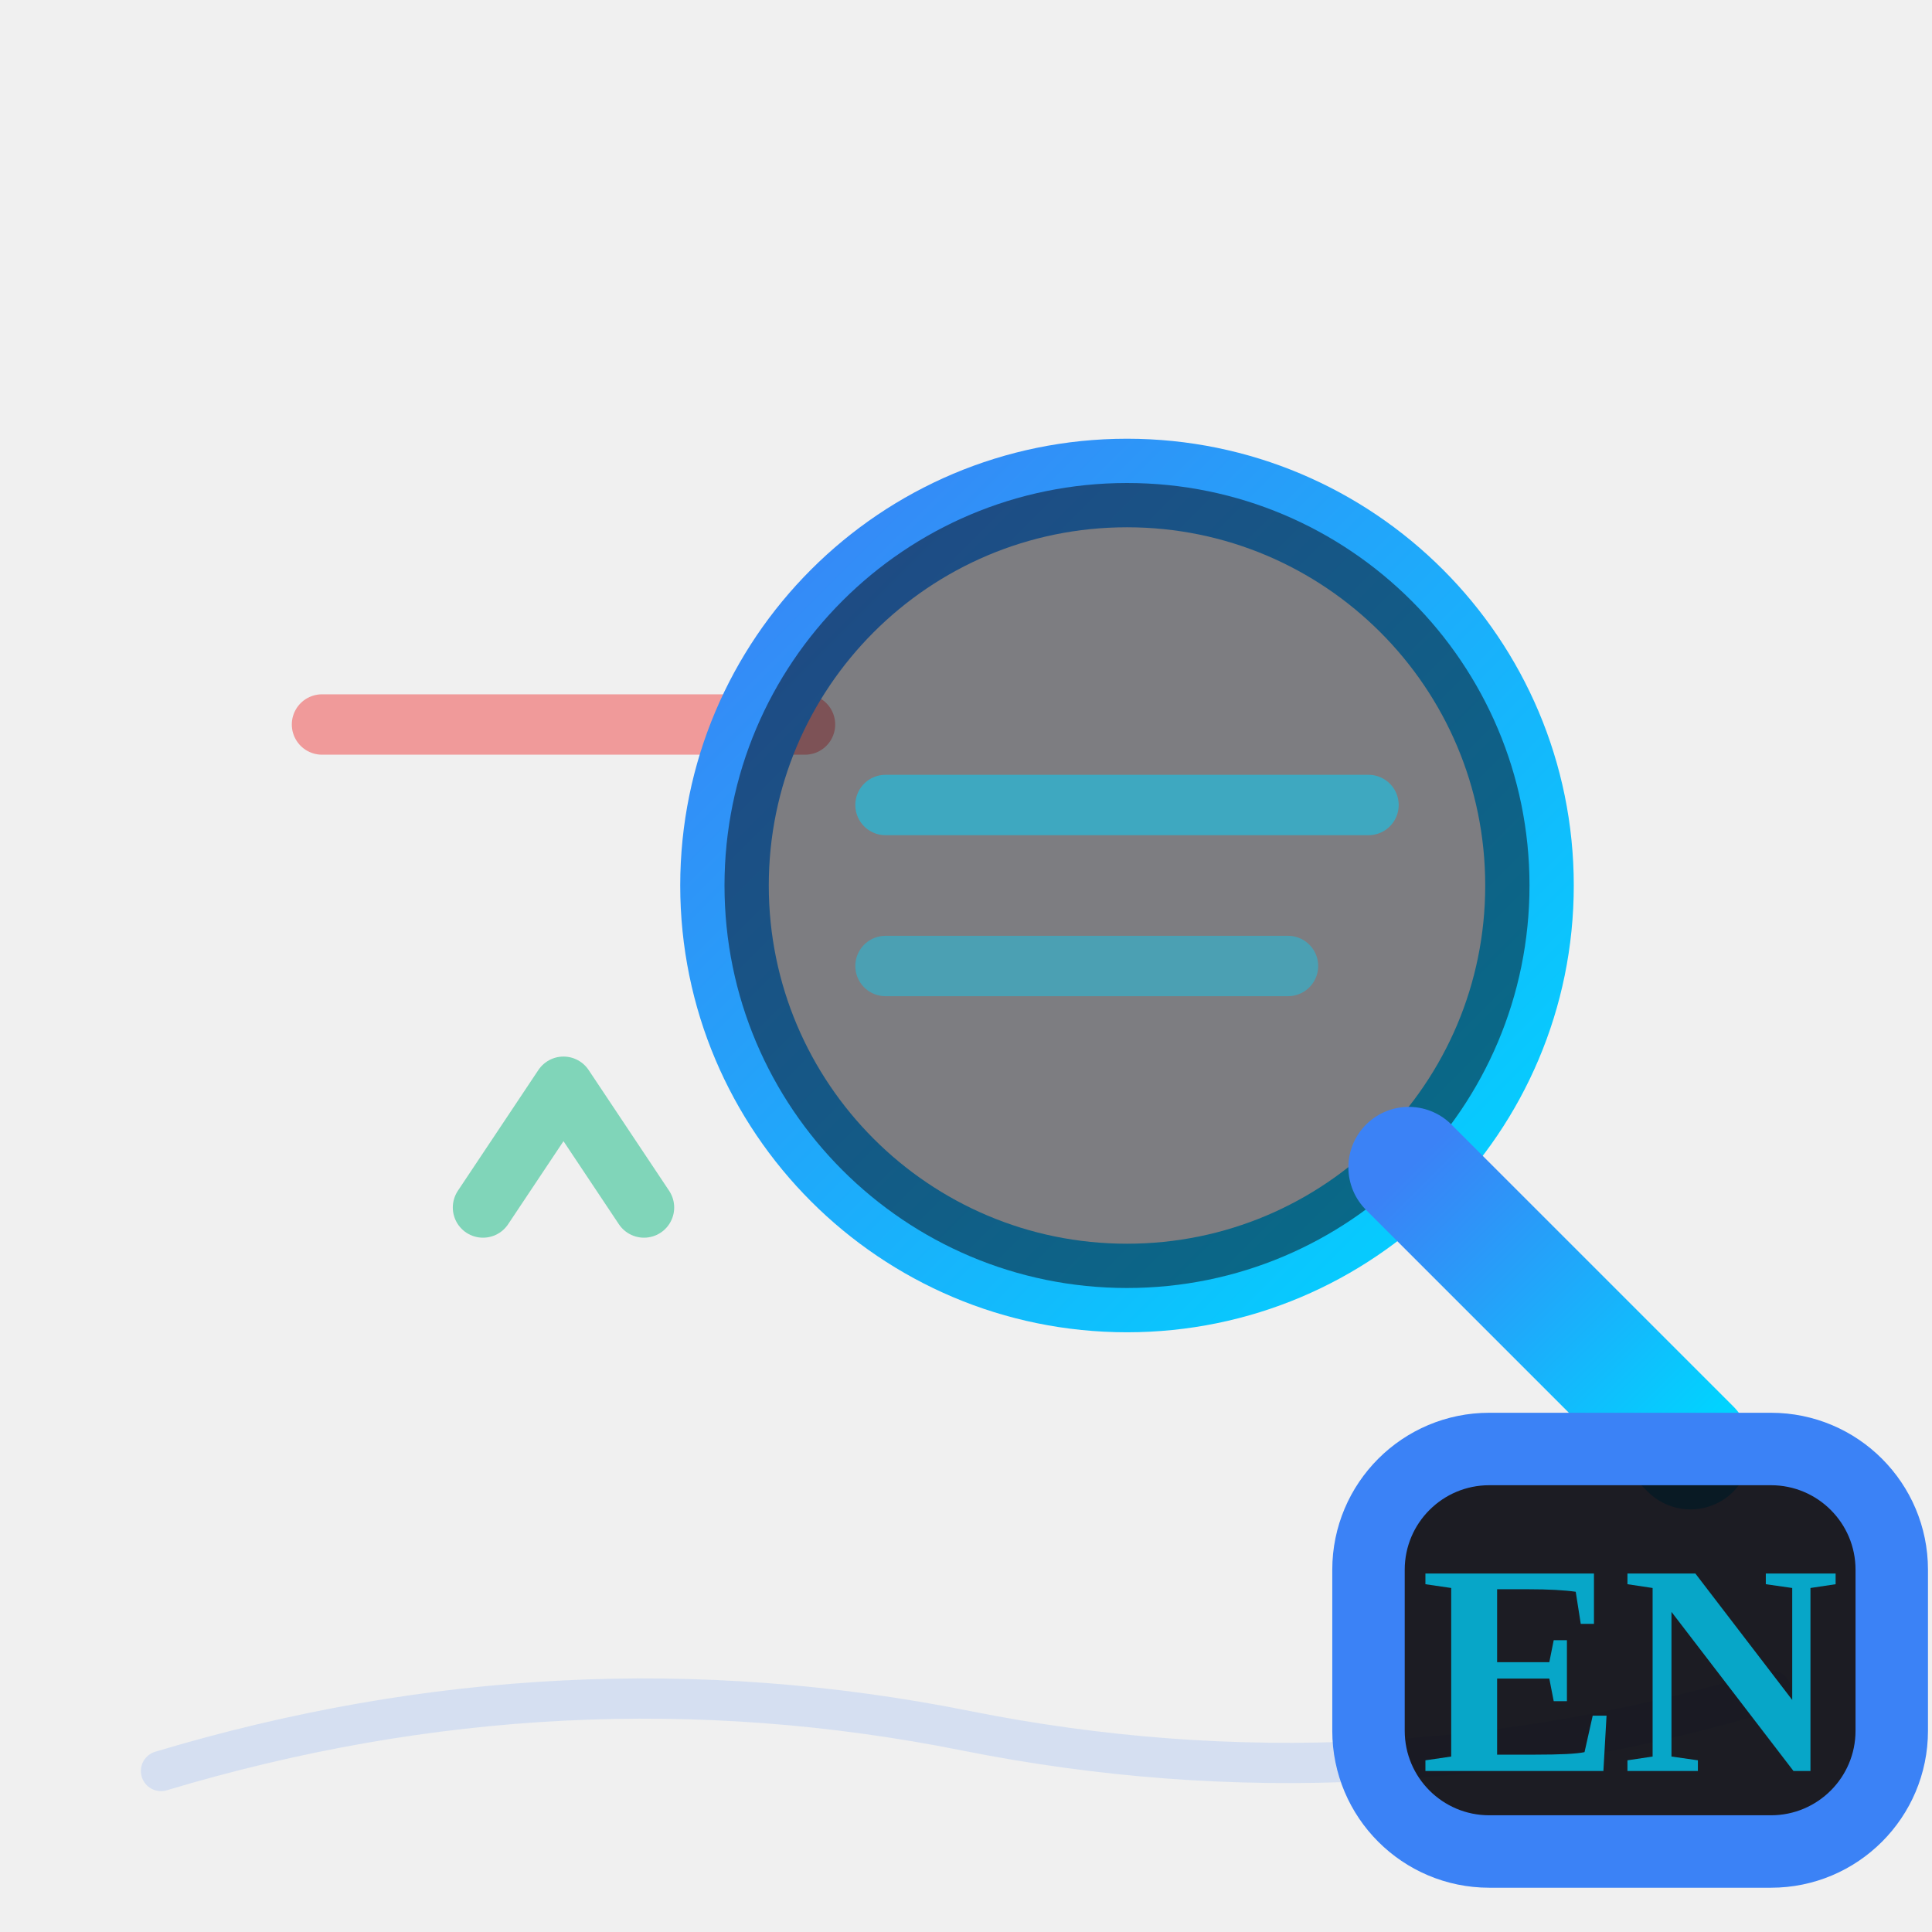
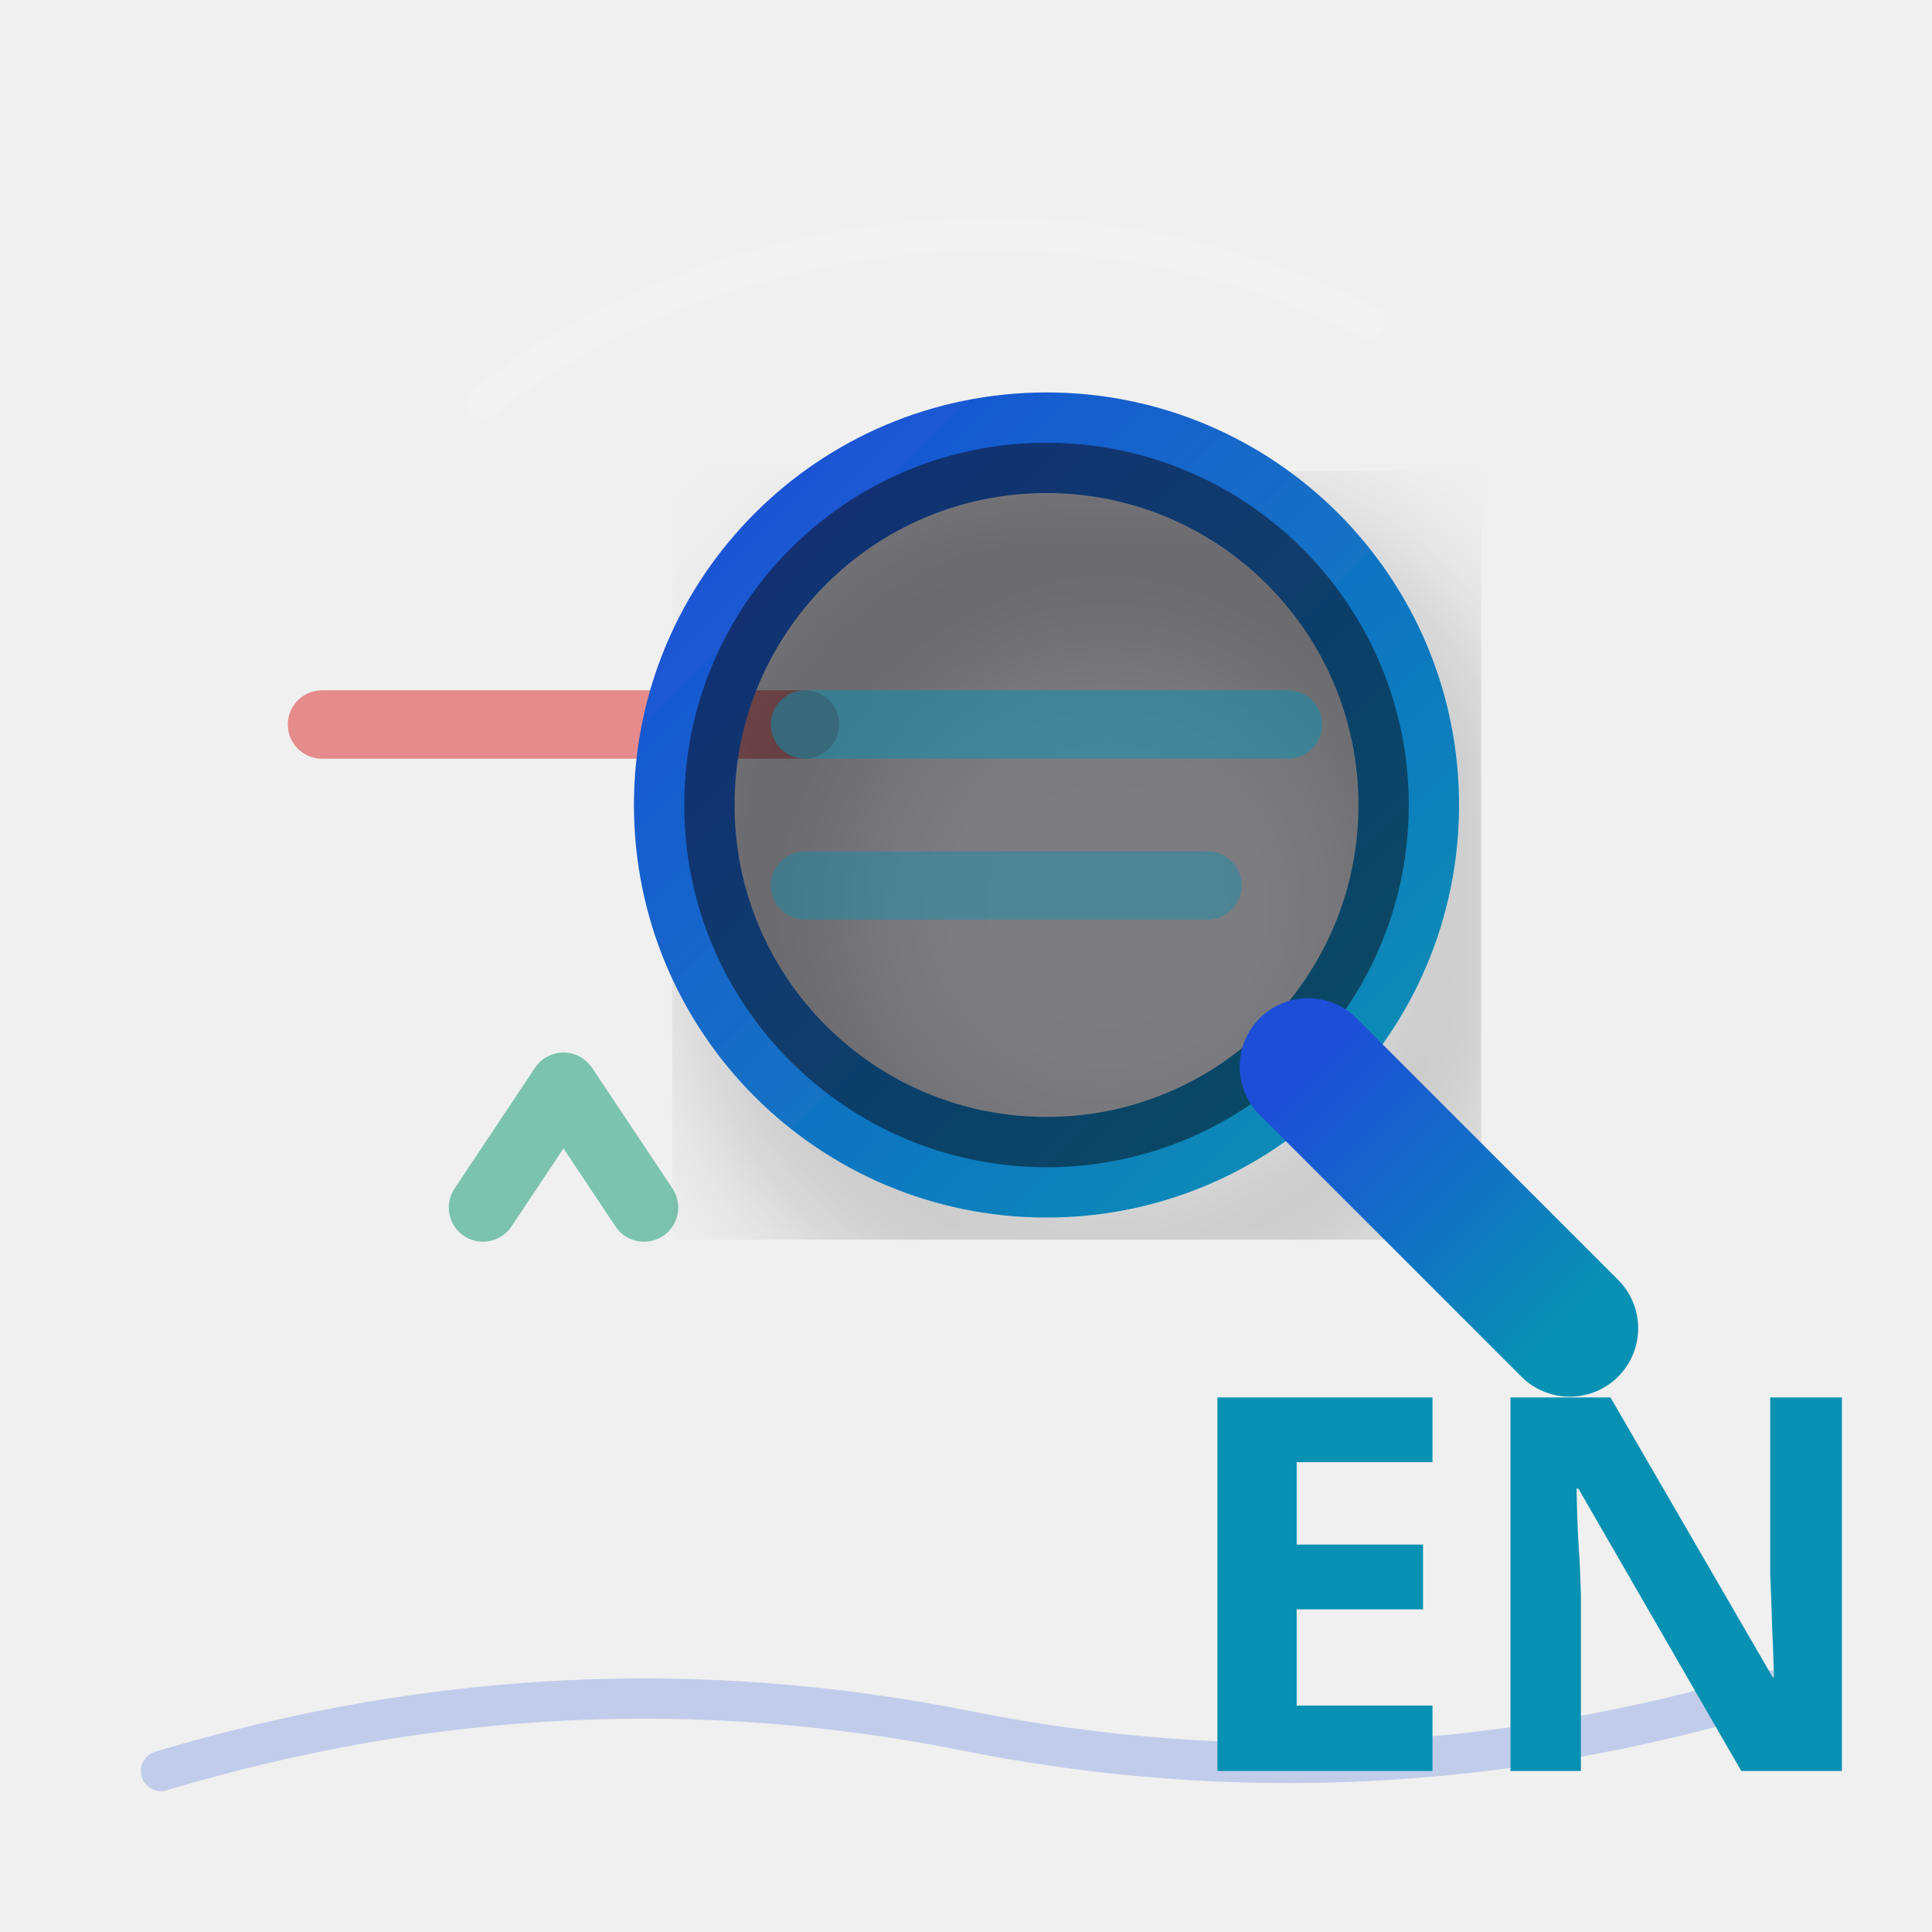
<svg xmlns="http://www.w3.org/2000/svg" viewBox="0 0 48 48" fill="none" stroke-linecap="round" stroke-linejoin="round">
  <defs>
    <linearGradient id="pen" x1="0%" y1="0%" x2="100%" y2="100%">
-       <stop offset="0%" stop-color="#3b82f6" />
-       <stop offset="100%" stop-color="#00d4ff" />
+       <stop offset="0%" stop-color="#1d4ed8" />
+       <stop offset="100%" stop-color="#0891b2" />
    </linearGradient>
+     <filter id="s3d_proofrea">
+       <feDropShadow dx="1.5" dy="2.5" stdDeviation="2" flood-opacity=".3" />
+     </filter>
  </defs>
-   <path d="M4 44 Q14 41 24 43 Q34 45 44 42" stroke="#3b82f6" stroke-width="1" fill="none" opacity="0.15" stroke-linecap="round" />
-   <line x1="4" y1="10" x2="32" y2="10" stroke="url(#pen)" stroke-width="2" opacity=".25" />
-   <line x1="4" y1="18" x2="28" y2="18" stroke="url(#pen)" stroke-width="2" opacity=".2" />
-   <line x1="4" y1="26" x2="30" y2="26" stroke="url(#pen)" stroke-width="2" opacity=".2" />
-   <line x1="4" y1="34" x2="24" y2="34" stroke="url(#pen)" stroke-width="2" opacity=".15" />
-   <line x1="8" y1="18" x2="20" y2="18" stroke="#ef4444" stroke-width="1.5" opacity=".5" />
-   <path d="M12 30l2-3 2 3" stroke="#10b981" stroke-width="1.5" fill="none" opacity=".5" />
-   <circle cx="28" cy="22" r="10" stroke="url(#pen)" stroke-width="2.2" fill="none" />
-   <circle cx="28" cy="22" r="10" stroke="none" fill="#0a0a12" fill-opacity=".5" />
-   <line x1="35" y1="29" x2="42" y2="36" stroke="url(#pen)" stroke-width="3" />
-   <line x1="22" y1="20" x2="34" y2="20" stroke="#00d4ff" stroke-width="1.5" opacity=".5" />
-   <line x1="22" y1="24" x2="32" y2="24" stroke="#00d4ff" stroke-width="1.5" opacity=".4" />
-   <rect x="34" y="36" width="13" height="10" rx="3" stroke="#3b82f6" stroke-width="1.8" fill="#0a0a12" fill-opacity=".92" />
-   <text x="40.5" y="44" text-anchor="middle" font-size="7.5" fill="#00d4ff" font-weight="800" opacity=".75">EN</text>
+   <path d="M4 44 Q14 41 24 43 Q34 45 44 42" stroke="#1d4ed8" stroke-width="1" fill="none" opacity="0.22" />
+   <line x1="4" y1="10" x2="32" y2="10" stroke="url(#pen)" stroke-width="2.3" opacity="0.38" />
+   <line x1="4" y1="18" x2="28" y2="18" stroke="url(#pen)" stroke-width="2.3" opacity="0.3" />
+   <line x1="4" y1="26" x2="30" y2="26" stroke="url(#pen)" stroke-width="2.3" opacity="0.3" />
+   <line x1="4" y1="34" x2="24" y2="34" stroke="url(#pen)" stroke-width="2.3" opacity="0.22" />
+   <line x1="8" y1="18" x2="20" y2="18" stroke="#dc2626" stroke-width="1.7" opacity=".5" />
+   <path d="M12 30l2-3 2 3" stroke="#059669" stroke-width="1.7" fill="none" opacity=".5" />
+   <circle cx="26" cy="20" r="9" stroke="url(#pen)" stroke-width="2.5" fill="none" fill-opacity="0.09" filter="url(#s3d_proofrea)" />
+   <circle cx="26" cy="20" r="9" fill="#0a0a12" fill-opacity=".5" />
+   <line x1="32.5" y1="26.5" x2="39" y2="33" stroke="url(#pen)" stroke-width="3.4" />
+   <line x1="20" y1="18" x2="32" y2="18" stroke="#0891b2" stroke-width="1.7" opacity=".5" />
+   <line x1="20" y1="22" x2="30" y2="22" stroke="#0891b2" stroke-width="1.7" opacity=".4" />
+   <text x="38" y="44" text-anchor="middle" font-size="13" fill="#0891b2" font-weight="900" font-family="sans-serif">EN</text>
+   <path d="M12 10c5-4 14-6 22-2" stroke="white" stroke-width="0.8" opacity=".15" fill="none" />
</svg>
